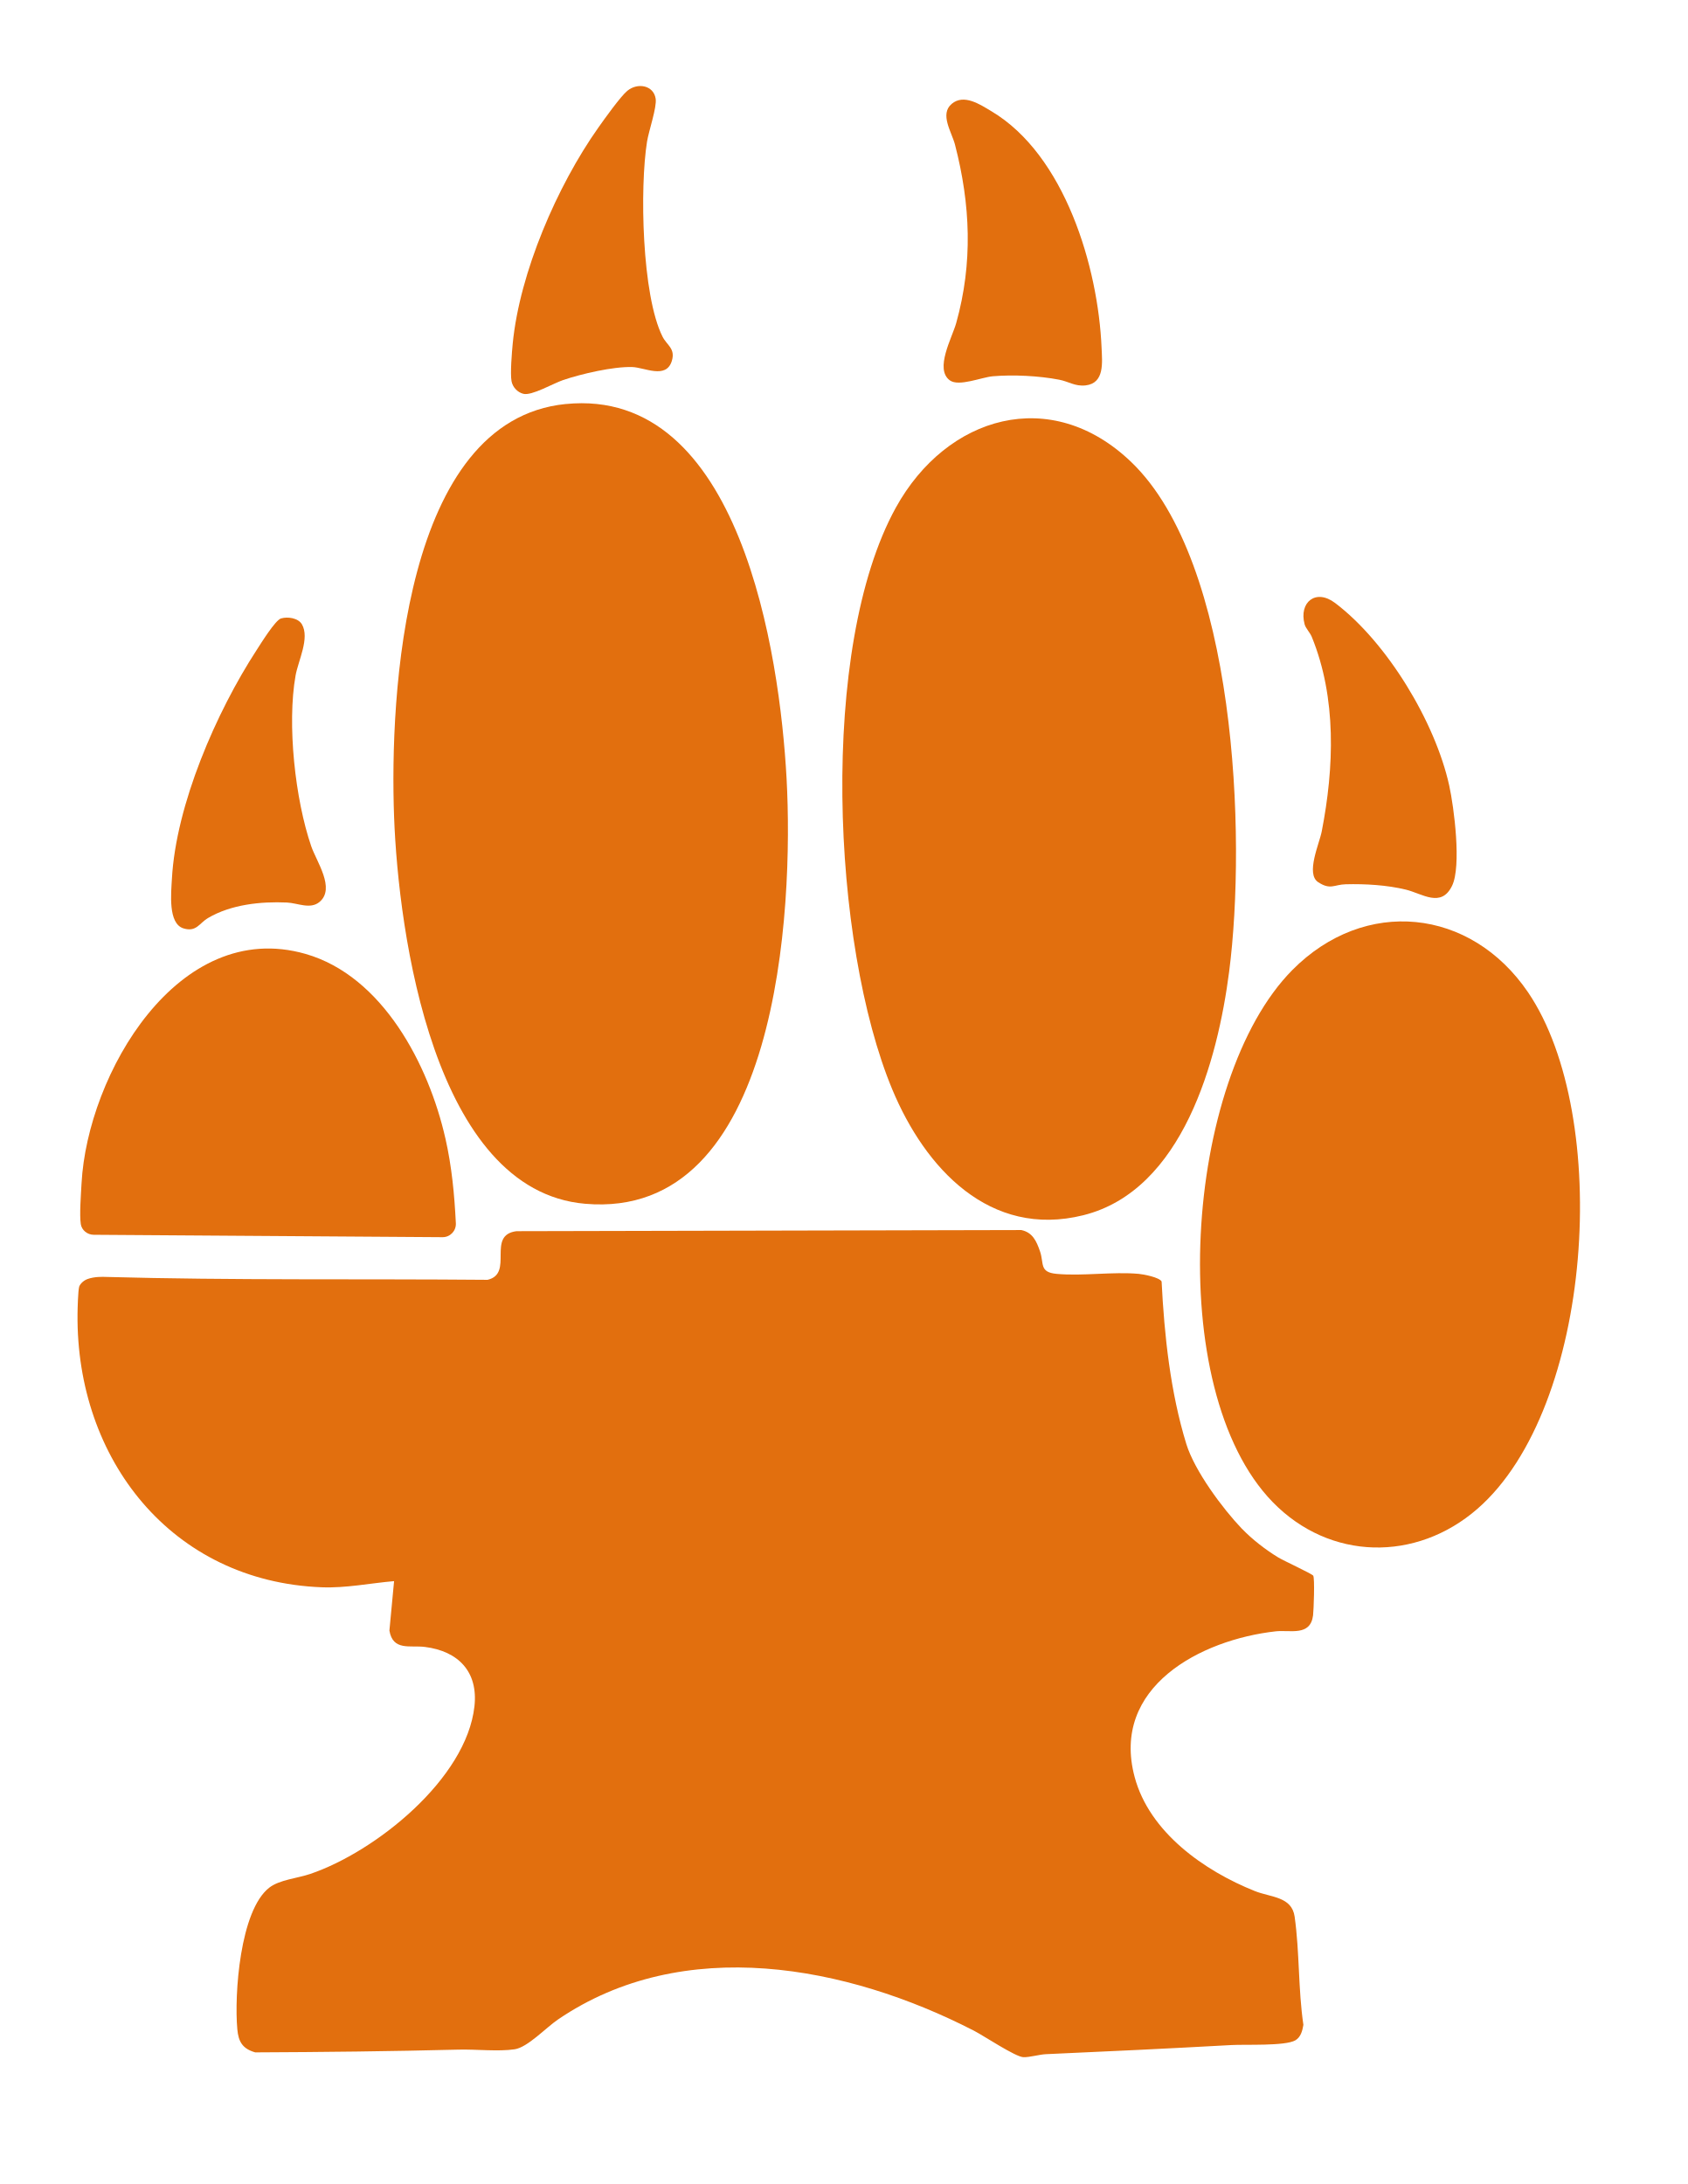
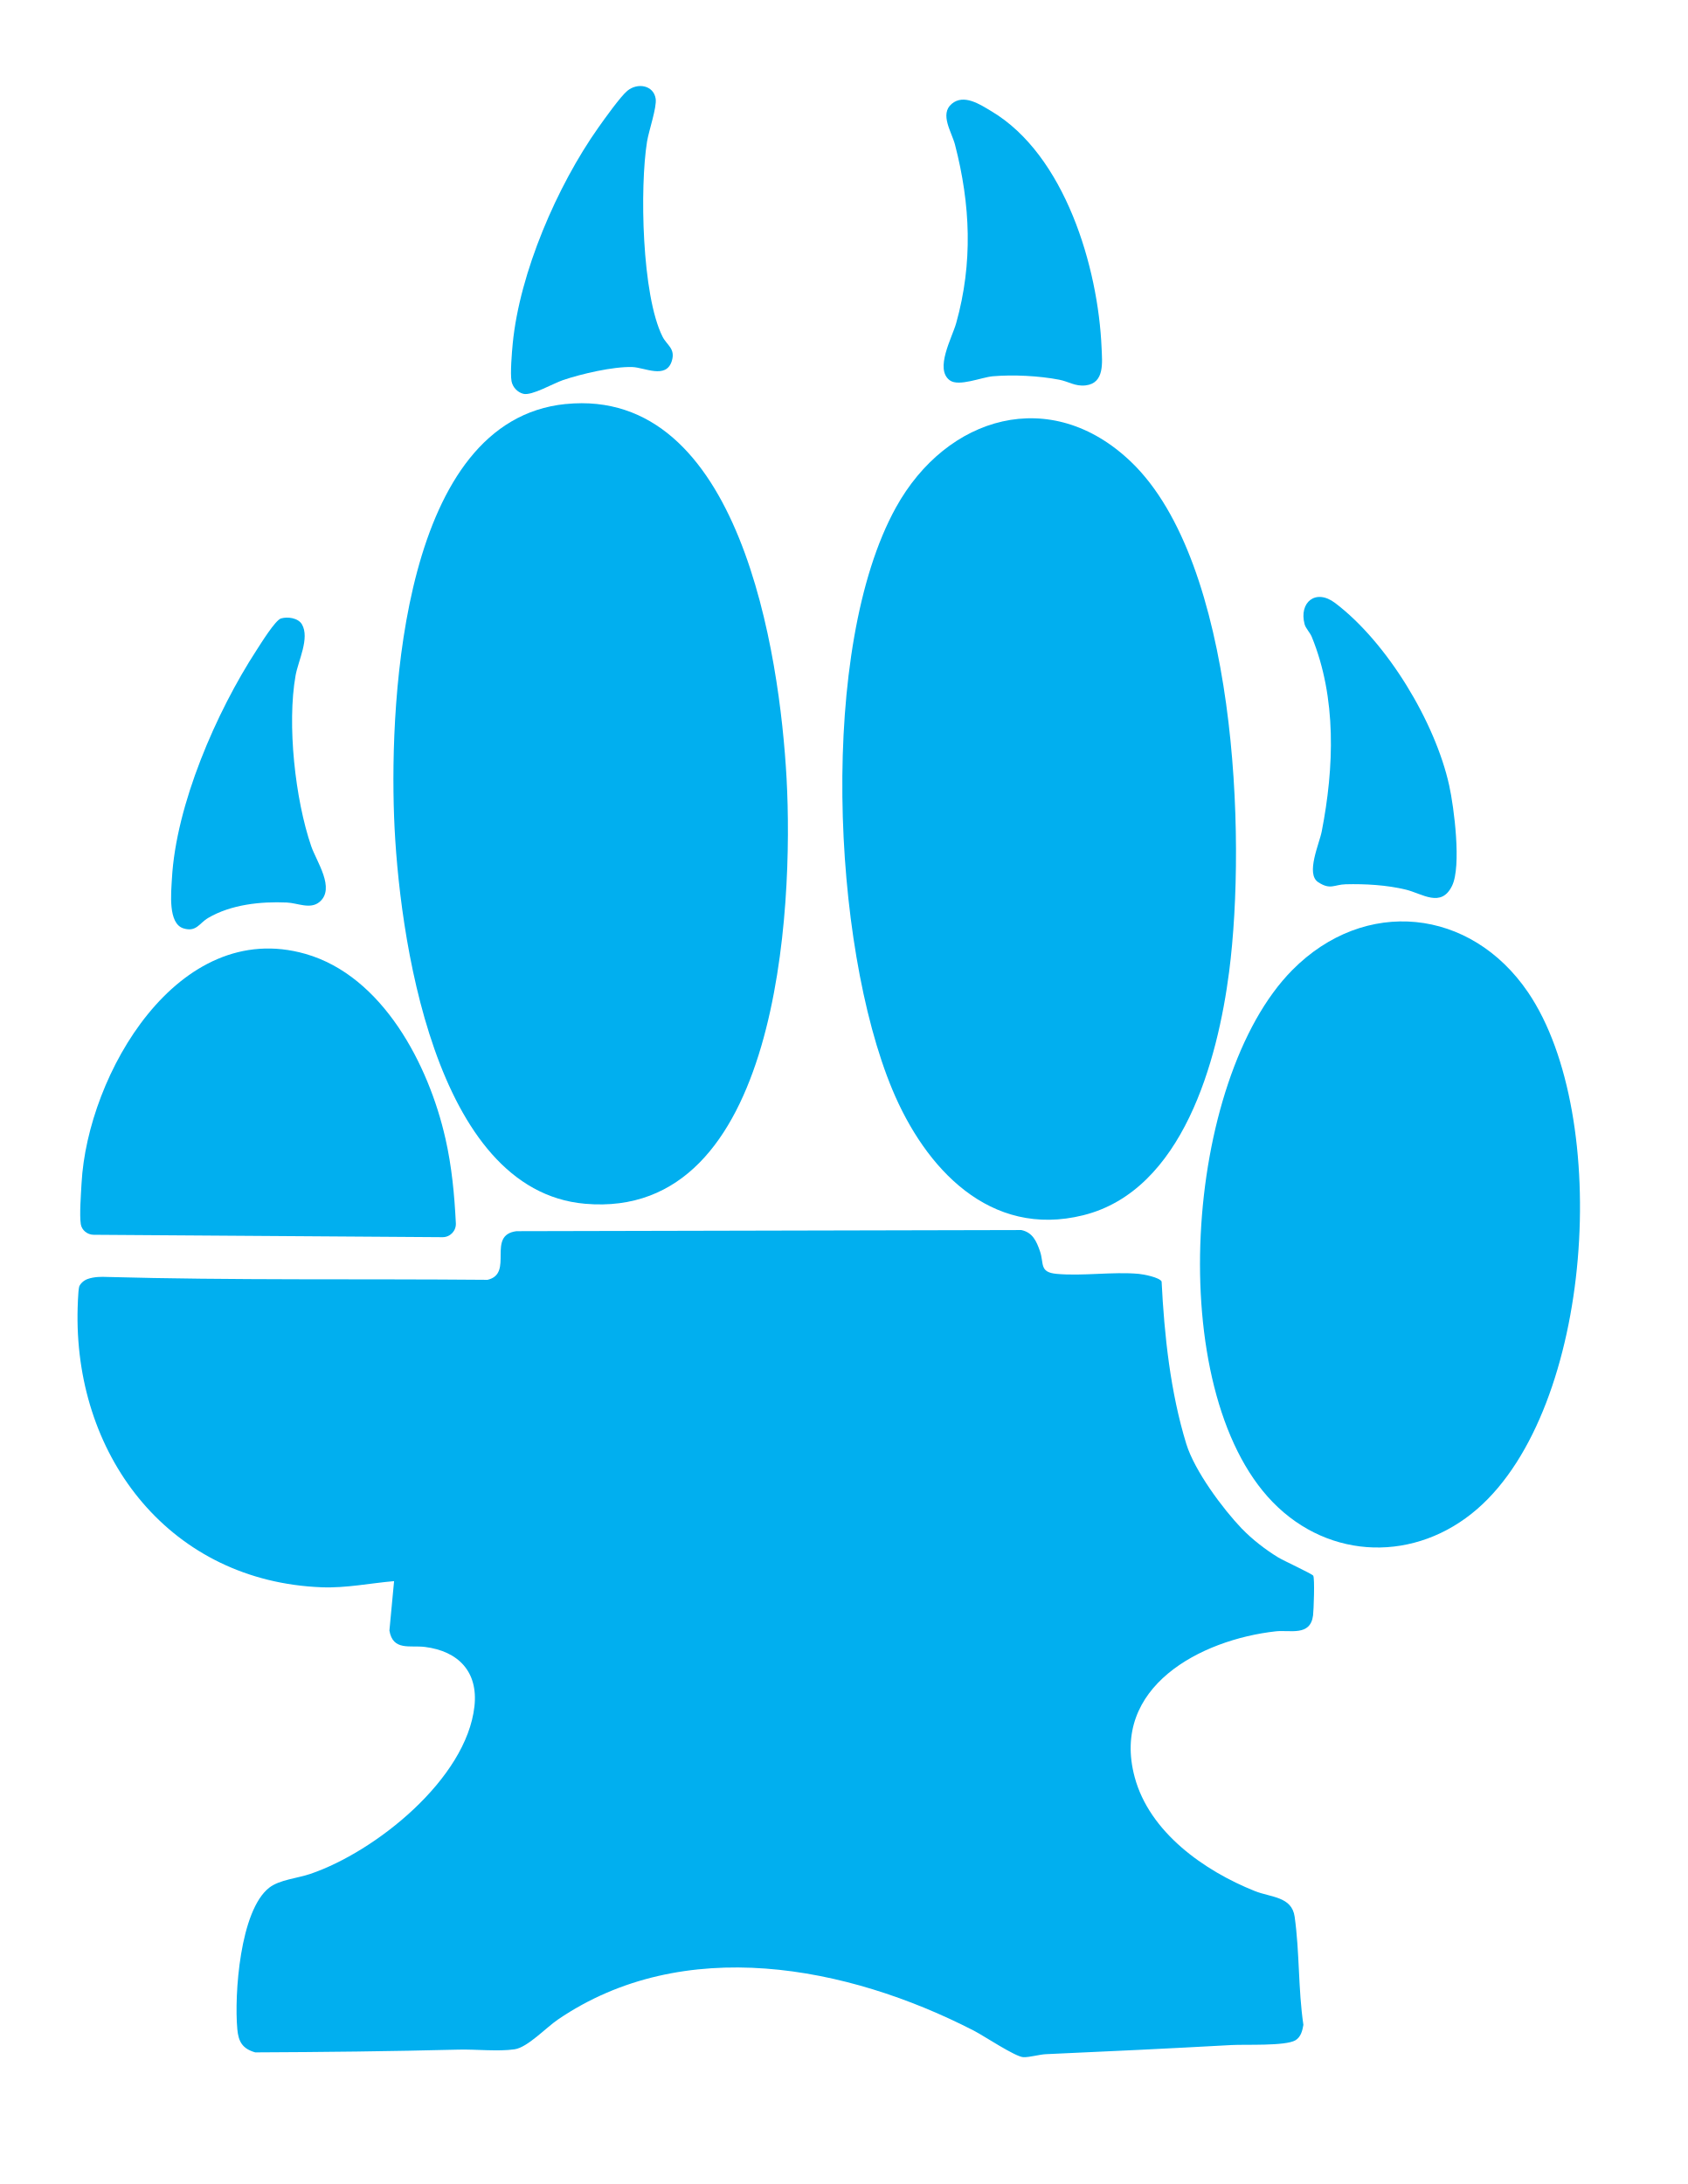
<svg xmlns="http://www.w3.org/2000/svg" id="Layer_1" version="1.1" viewBox="0 0 612 792">
  <defs id="defs9" />
-   <path d="M450.36,554.41c3.67,3.83,8.55,7.59,13.09,10.36,1.93,1.18,12.12,5.87,12.7,6.61.63.82.18,12.64-.04,14.41-.98,7.71-8.31,5.21-13.52,5.79-27.25,3.03-59.9,20.19-51.18,52.82,5.37,20.09,25.27,34.05,43.59,41.37,5.84,2.33,13.39,1.95,14.43,9.29,1.82,12.89,1.26,26.32,3.17,39.23-.35,2.1-.94,4.47-2.92,5.61-3.71,2.13-18.05,1.43-23.12,1.71-22.45,1.24-44.84,2.33-67.3,3.31-2.39.1-6.01,1.19-8.21,1.09-2.92-.13-14.34-7.77-17.96-9.63-45.97-23.62-105.24-35.05-150.79-4.02-4.36,2.97-11.01,10.1-15.7,10.79-5.97.88-14.01-.04-20.29.12-24.5.62-49.2.9-73.77,1-4.59-1.32-6.08-3.83-6.49-8.4-1.14-12.52.94-43.07,11.59-51.34,3.71-2.88,10.23-3.39,14.88-4.98,23.65-8.04,56.59-34.41,59.51-60.76,1.39-12.49-5.77-20.02-17.97-21.55-5.35-.67-11.6,1.55-12.86-5.94l1.69-17.92c-8.76.75-17.38,2.57-26.23,2.23-54.45-2.1-89.08-46.44-88.55-99.08.02-2.02.18-8.32.59-9.89.18-.7,1.26-2.15,3-2.8,2.59-.96,5.75-.81,6.62-.78,46.14,1.28,92.31.64,138.46,1.05,9.72-2.24-.55-16.24,10.5-17.64l183.04-.41c4.1.86,5.49,4.03,6.74,7.6,1.59,4.52-.33,7.7,6.05,8.29,9.46.88,20.29-.86,29.8,0,1.76.16,7.46,1.26,8.28,2.76.98,19.57,3.19,40.13,8.95,58.9,2.99,9.73,13.12,23.4,20.21,30.82Z" id="path1" style="fill:#e26f0e;fill-opacity:1" />
-   <path d="M205.1,146.52c63.3-6.35,77.65,90.69,80.11,135.84,2.57,47.28-2.75,160.31-73.08,154.17-54.89-4.79-67.68-98.1-69.24-140.4-1.61-43.79,3.29-143.71,62.21-149.62Z" id="path2" style="fill:#e26f0e;fill-opacity:1" />
-   <path d="M410.21,167.58c38,36.54,41.83,135.54,35.47,184.77-4.15,32.13-16.77,79.35-52.89,88.34-33.95,8.46-57.37-17.13-69.22-45.54-22.01-52.75-26.76-160.36,1.27-211.09,18.39-33.29,56.24-44.5,85.37-16.48Z" id="path3" style="fill:#e26f0e;fill-opacity:1" />
-   <path d="M468.57,351.79c26.27-26.55,64.71-22.6,85.54,8.13,30.38,44.83,23.69,150.61-18.42,187.25-22.2,19.32-53.52,18.82-74.23-2.47-39.81-40.94-32.13-153.24,7.11-192.91Z" id="path4" style="fill:#e26f0e;fill-opacity:1" />
-   <path d="M344.4,137.93c-5.6-4.1.81-15.4,2.32-20.8,6.08-21.76,5.18-42.94-.44-64.66-1.18-4.57-5.64-11.02-1.22-14.79s10.33.22,14.44,2.67c26.63,15.86,38.71,56.57,39.93,85.86.21,5.19,1.15,12.75-5.8,13.55-3.79.43-6.12-1.4-9.55-2.06-7.28-1.41-16.69-1.89-24.11-1.25-4.03.35-12.32,3.86-15.57,1.48Z" id="path5" style="fill:#e26f0e;fill-opacity:1" />
-   <path d="M477.96,319.91c-4.59-3.02.42-13.92,1.29-18.4,4.51-23.15,5.44-48.41-3.61-70.56-.64-1.56-2.21-3.11-2.6-4.57-2.12-7.96,4.03-13.03,11.04-7.73,18.87,14.27,36.31,43.17,41.39,66.18,1.78,8.06,4.48,29.29,1.05,36.37-3.96,8.17-10.8,2.86-16.77,1.41-6.89-1.67-14.72-2.12-21.82-1.94-4.2.11-5.52,2.17-9.98-.77Z" id="path6" style="fill:#e26f0e;fill-opacity:1" />
-   <path d="M227.48,32.92c3.67-3.03,9.5-2.06,10.26,2.88.48,3.11-2.5,11.64-3.13,15.56-2.66,16.56-1.92,55.73,5.63,70.74,1.56,3.1,4.77,4.3,3.34,8.85-2.08,6.63-9.89,2.28-14.35,2.15-6.92-.2-18.45,2.48-25.1,4.74-3.56,1.21-11.34,5.76-14.38,4.97-2.13-.55-3.87-2.41-4.27-4.57-.52-2.79.12-10.5.43-13.65,2.51-25.75,16.13-57.21,30.99-78.24,2.15-3.05,8.08-11.37,10.57-13.43Z" id="path7" style="fill:#e26f0e;fill-opacity:1" />
-   <path d="M101.9,224.27c2.4-.71,6.2-.2,7.57,2.13,2.92,5.01-1.34,13.15-2.3,18.58-3.13,17.63-.16,44.91,5.68,61.9,1.9,5.54,8.83,15.29,3.03,20.18-3.36,2.83-7.93.41-11.85.23-9.52-.43-20.32.72-28.62,5.63-3.16,1.87-4.2,5.17-8.87,3.75-5.69-1.73-4.48-12.9-4.21-17.93,1.46-26.88,16.11-60.55,30.69-82.96,1.49-2.28,6.77-10.89,8.89-11.52Z" id="path8" style="fill:#e26f0e;fill-opacity:1" />
-   <path d="M161.47,412.72c-5.99-26.46-22.66-58.78-50.7-66.8-46.27-13.24-79.05,43.74-81.2,83.16-.22,4.01-.79,11.46-.28,14.79,0,.01,0,.03,0,.04.37,2.25,2.4,3.85,4.68,3.87l126.49.87c2.76.02,4.97-2.29,4.83-5.05-.52-10.42-1.46-20.52-3.81-30.88Z" id="path9" style="fill:#e26f0e;fill-opacity:1" />
+   <path d="M450.36,554.41c3.67,3.83,8.55,7.59,13.09,10.36,1.93,1.18,12.12,5.87,12.7,6.61.63.82.18,12.64-.04,14.41-.98,7.71-8.31,5.21-13.52,5.79-27.25,3.03-59.9,20.19-51.18,52.82,5.37,20.09,25.27,34.05,43.59,41.37,5.84,2.33,13.39,1.95,14.43,9.29,1.82,12.89,1.26,26.32,3.17,39.23-.35,2.1-.94,4.47-2.92,5.61-3.71,2.13-18.05,1.43-23.12,1.71-22.45,1.24-44.84,2.33-67.3,3.31-2.39.1-6.01,1.19-8.21,1.09-2.92-.13-14.34-7.77-17.96-9.63-45.97-23.62-105.24-35.05-150.79-4.02-4.36,2.97-11.01,10.1-15.7,10.79-5.97.88-14.01-.04-20.29.12-24.5.62-49.2.9-73.77,1-4.59-1.32-6.08-3.83-6.49-8.4-1.14-12.52.94-43.07,11.59-51.34,3.71-2.88,10.23-3.39,14.88-4.98,23.65-8.04,56.59-34.41,59.51-60.76,1.39-12.49-5.77-20.02-17.97-21.55-5.35-.67-11.6,1.55-12.86-5.94l1.69-17.92c-8.76.75-17.38,2.57-26.23,2.23-54.45-2.1-89.08-46.44-88.55-99.08.02-2.02.18-8.32.59-9.89.18-.7,1.26-2.15,3-2.8,2.59-.96,5.75-.81,6.62-.78,46.14,1.28,92.31.64,138.46,1.05,9.72-2.24-.55-16.24,10.5-17.64l183.04-.41c4.1.86,5.49,4.03,6.74,7.6,1.59,4.52-.33,7.7,6.05,8.29,9.46.88,20.29-.86,29.8,0,1.76.16,7.46,1.26,8.28,2.76.98,19.57,3.19,40.13,8.95,58.9,2.99,9.73,13.12,23.4,20.21,30.82Z" id="path1" style="fill:#01afef;fill-opacity:1" />
+   <path d="M205.1,146.52c63.3-6.35,77.65,90.69,80.11,135.84,2.57,47.28-2.75,160.31-73.08,154.17-54.89-4.79-67.68-98.1-69.24-140.4-1.61-43.79,3.29-143.71,62.21-149.62Z" id="path2" style="fill:#01afef;fill-opacity:1" />
+   <path d="M410.21,167.58c38,36.54,41.83,135.54,35.47,184.77-4.15,32.13-16.77,79.35-52.89,88.34-33.95,8.46-57.37-17.13-69.22-45.54-22.01-52.75-26.76-160.36,1.27-211.09,18.39-33.29,56.24-44.5,85.37-16.48Z" id="path3" style="fill:#01afef;fill-opacity:1" />
+   <path d="M468.57,351.79c26.27-26.55,64.71-22.6,85.54,8.13,30.38,44.83,23.69,150.61-18.42,187.25-22.2,19.32-53.52,18.82-74.23-2.47-39.81-40.94-32.13-153.24,7.11-192.91Z" id="path4" style="fill:#01afef;fill-opacity:1" />
+   <path d="M344.4,137.93c-5.6-4.1.81-15.4,2.32-20.8,6.08-21.76,5.18-42.94-.44-64.66-1.18-4.57-5.64-11.02-1.22-14.79s10.33.22,14.44,2.67c26.63,15.86,38.71,56.57,39.93,85.86.21,5.19,1.15,12.75-5.8,13.55-3.79.43-6.12-1.4-9.55-2.06-7.28-1.41-16.69-1.89-24.11-1.25-4.03.35-12.32,3.86-15.57,1.48Z" id="path5" style="fill:#01afef;fill-opacity:1" />
+   <path d="M477.96,319.91c-4.59-3.02.42-13.92,1.29-18.4,4.51-23.15,5.44-48.41-3.61-70.56-.64-1.56-2.21-3.11-2.6-4.57-2.12-7.96,4.03-13.03,11.04-7.73,18.87,14.27,36.31,43.17,41.39,66.18,1.78,8.06,4.48,29.29,1.05,36.37-3.96,8.17-10.8,2.86-16.77,1.41-6.89-1.67-14.72-2.12-21.82-1.94-4.2.11-5.52,2.17-9.98-.77Z" id="path6" style="fill:#01afef;fill-opacity:1" />
+   <path d="M227.48,32.92c3.67-3.03,9.5-2.06,10.26,2.88.48,3.11-2.5,11.64-3.13,15.56-2.66,16.56-1.92,55.73,5.63,70.74,1.56,3.1,4.77,4.3,3.34,8.85-2.08,6.63-9.89,2.28-14.35,2.15-6.92-.2-18.45,2.48-25.1,4.74-3.56,1.21-11.34,5.76-14.38,4.97-2.13-.55-3.87-2.41-4.27-4.57-.52-2.79.12-10.5.43-13.65,2.51-25.75,16.13-57.21,30.99-78.24,2.15-3.05,8.08-11.37,10.57-13.43Z" id="path7" style="fill:#01afef;fill-opacity:1" />
+   <path d="M101.9,224.27c2.4-.71,6.2-.2,7.57,2.13,2.92,5.01-1.34,13.15-2.3,18.58-3.13,17.63-.16,44.91,5.68,61.9,1.9,5.54,8.83,15.29,3.03,20.18-3.36,2.83-7.93.41-11.85.23-9.52-.43-20.32.72-28.62,5.63-3.16,1.87-4.2,5.17-8.87,3.75-5.69-1.73-4.48-12.9-4.21-17.93,1.46-26.88,16.11-60.55,30.69-82.96,1.49-2.28,6.77-10.89,8.89-11.52Z" id="path8" style="fill:#01afef;fill-opacity:1" />
+   <path d="M161.47,412.72c-5.99-26.46-22.66-58.78-50.7-66.8-46.27-13.24-79.05,43.74-81.2,83.16-.22,4.01-.79,11.46-.28,14.79,0,.01,0,.03,0,.04.37,2.25,2.4,3.85,4.68,3.87l126.49.87c2.76.02,4.97-2.29,4.83-5.05-.52-10.42-1.46-20.52-3.81-30.88Z" id="path9" style="fill:#01afef;fill-opacity:1" />
</svg>
